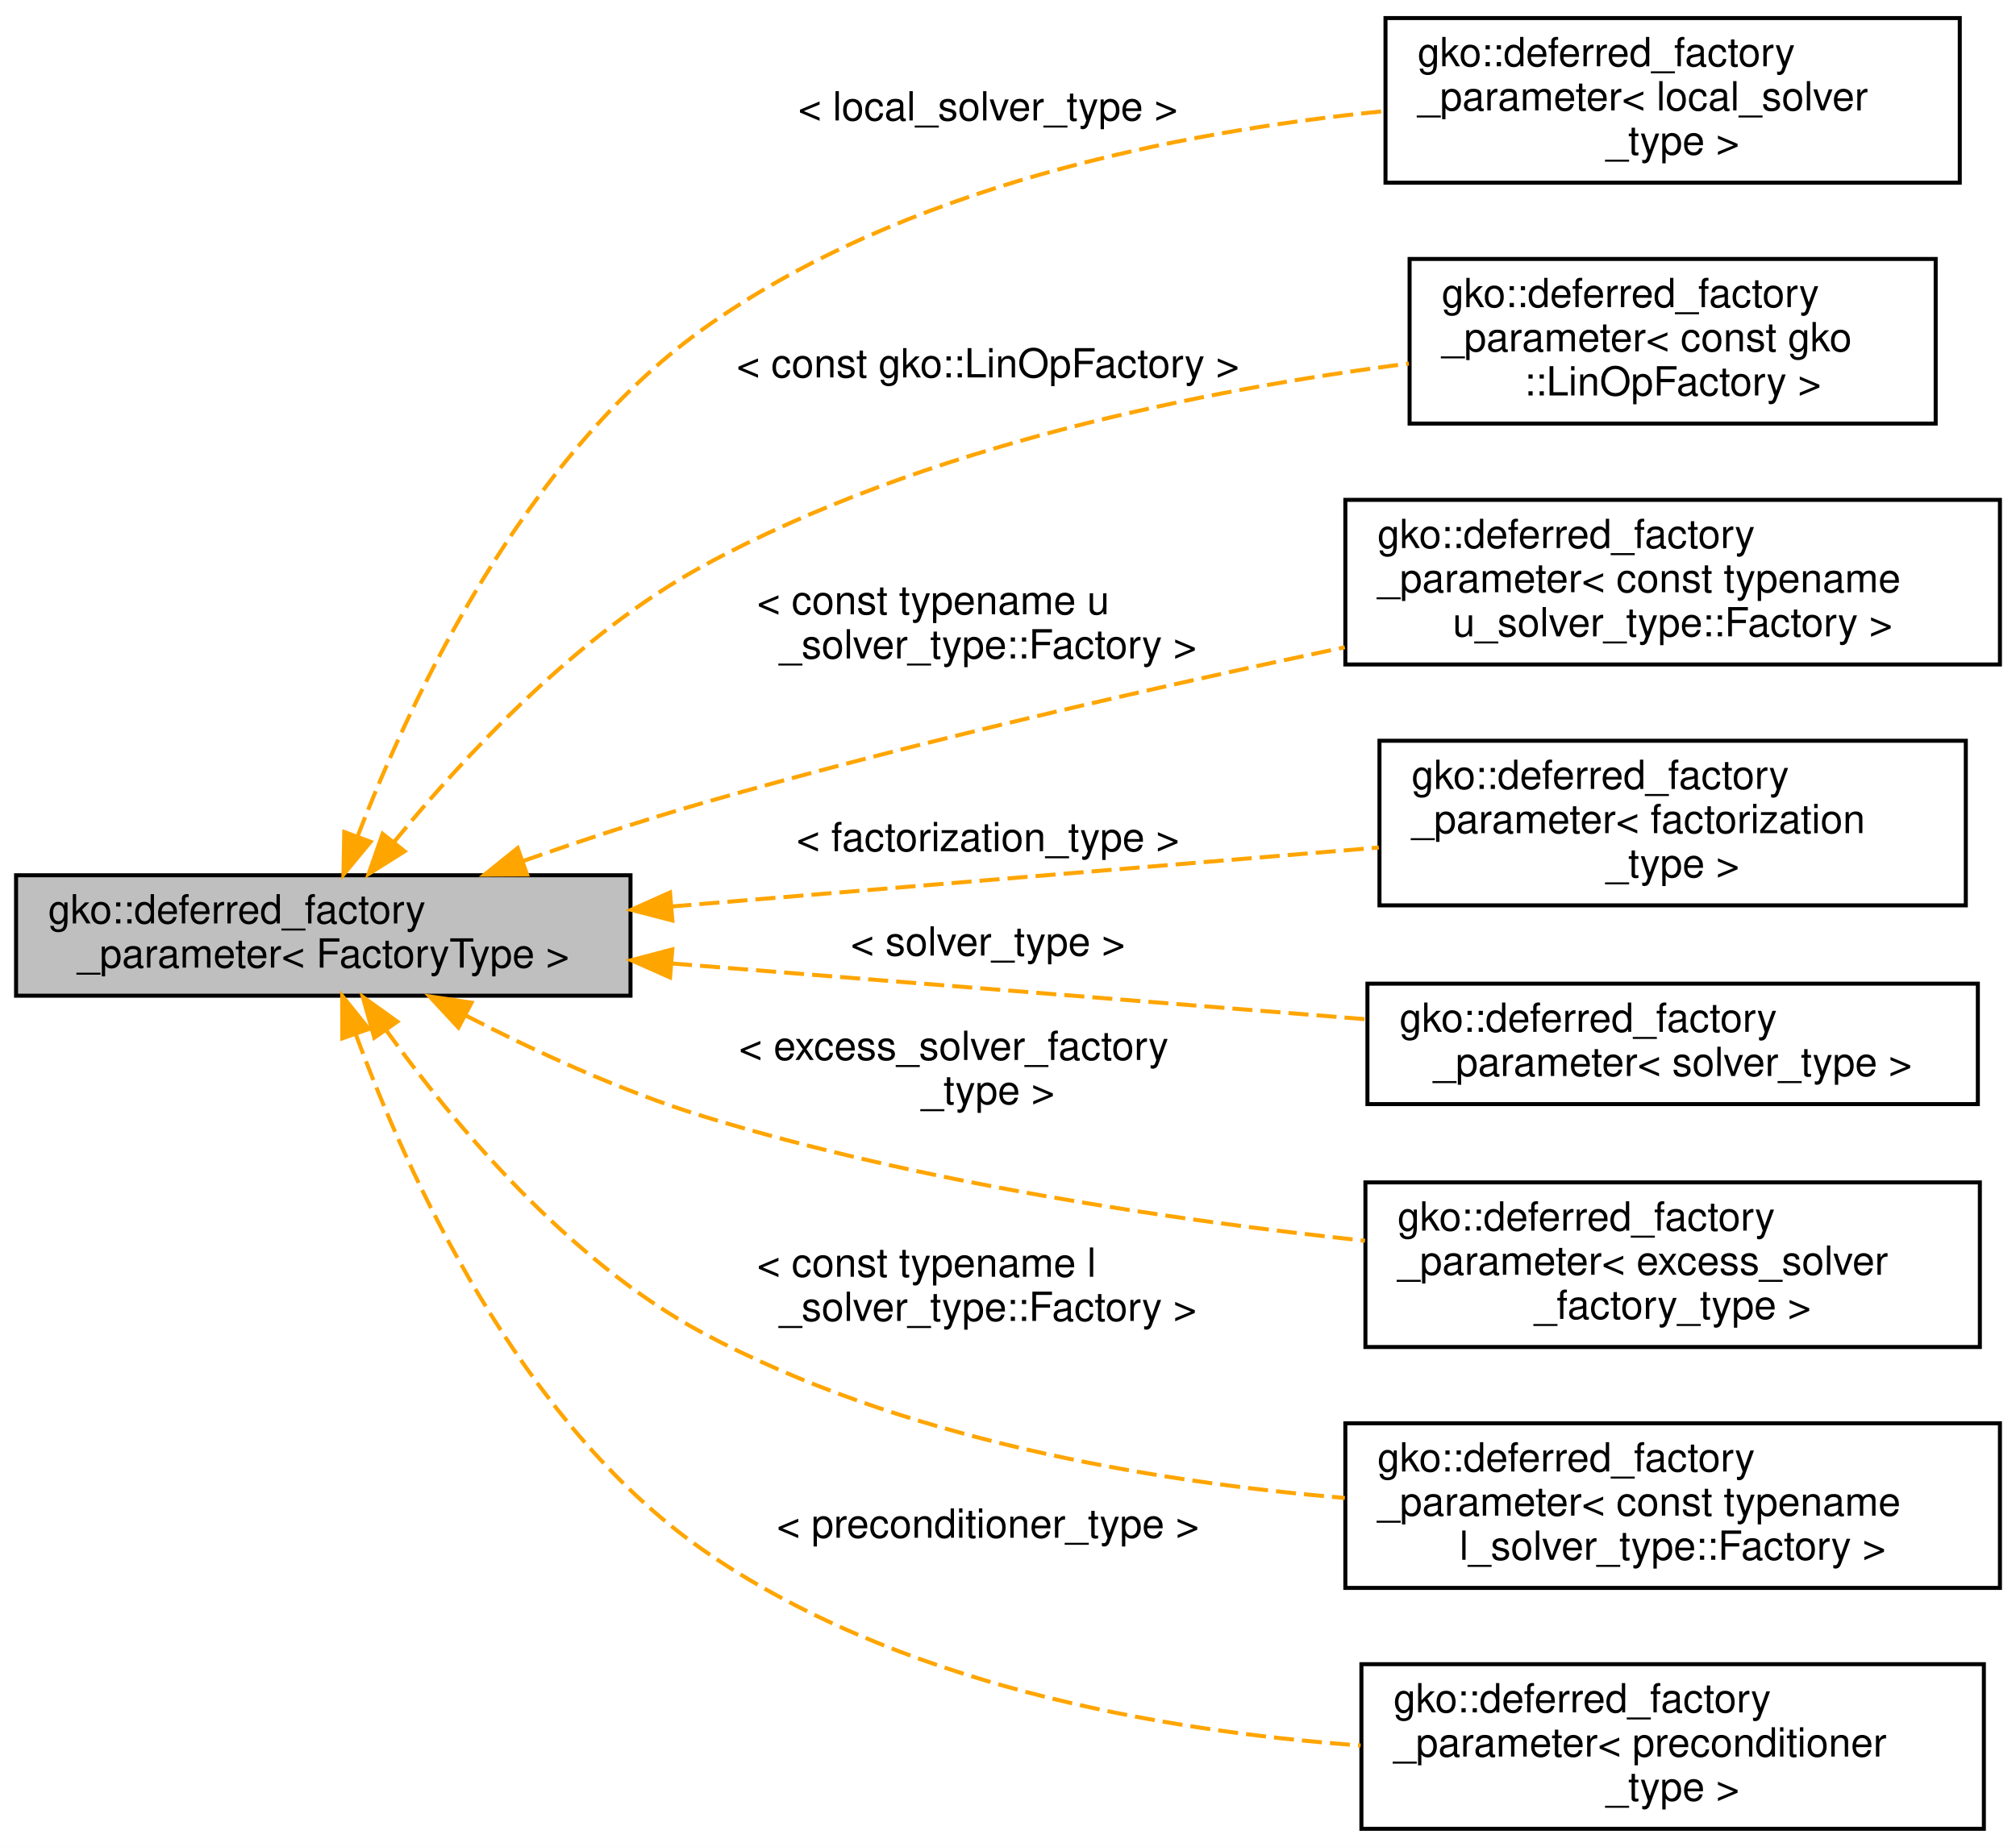
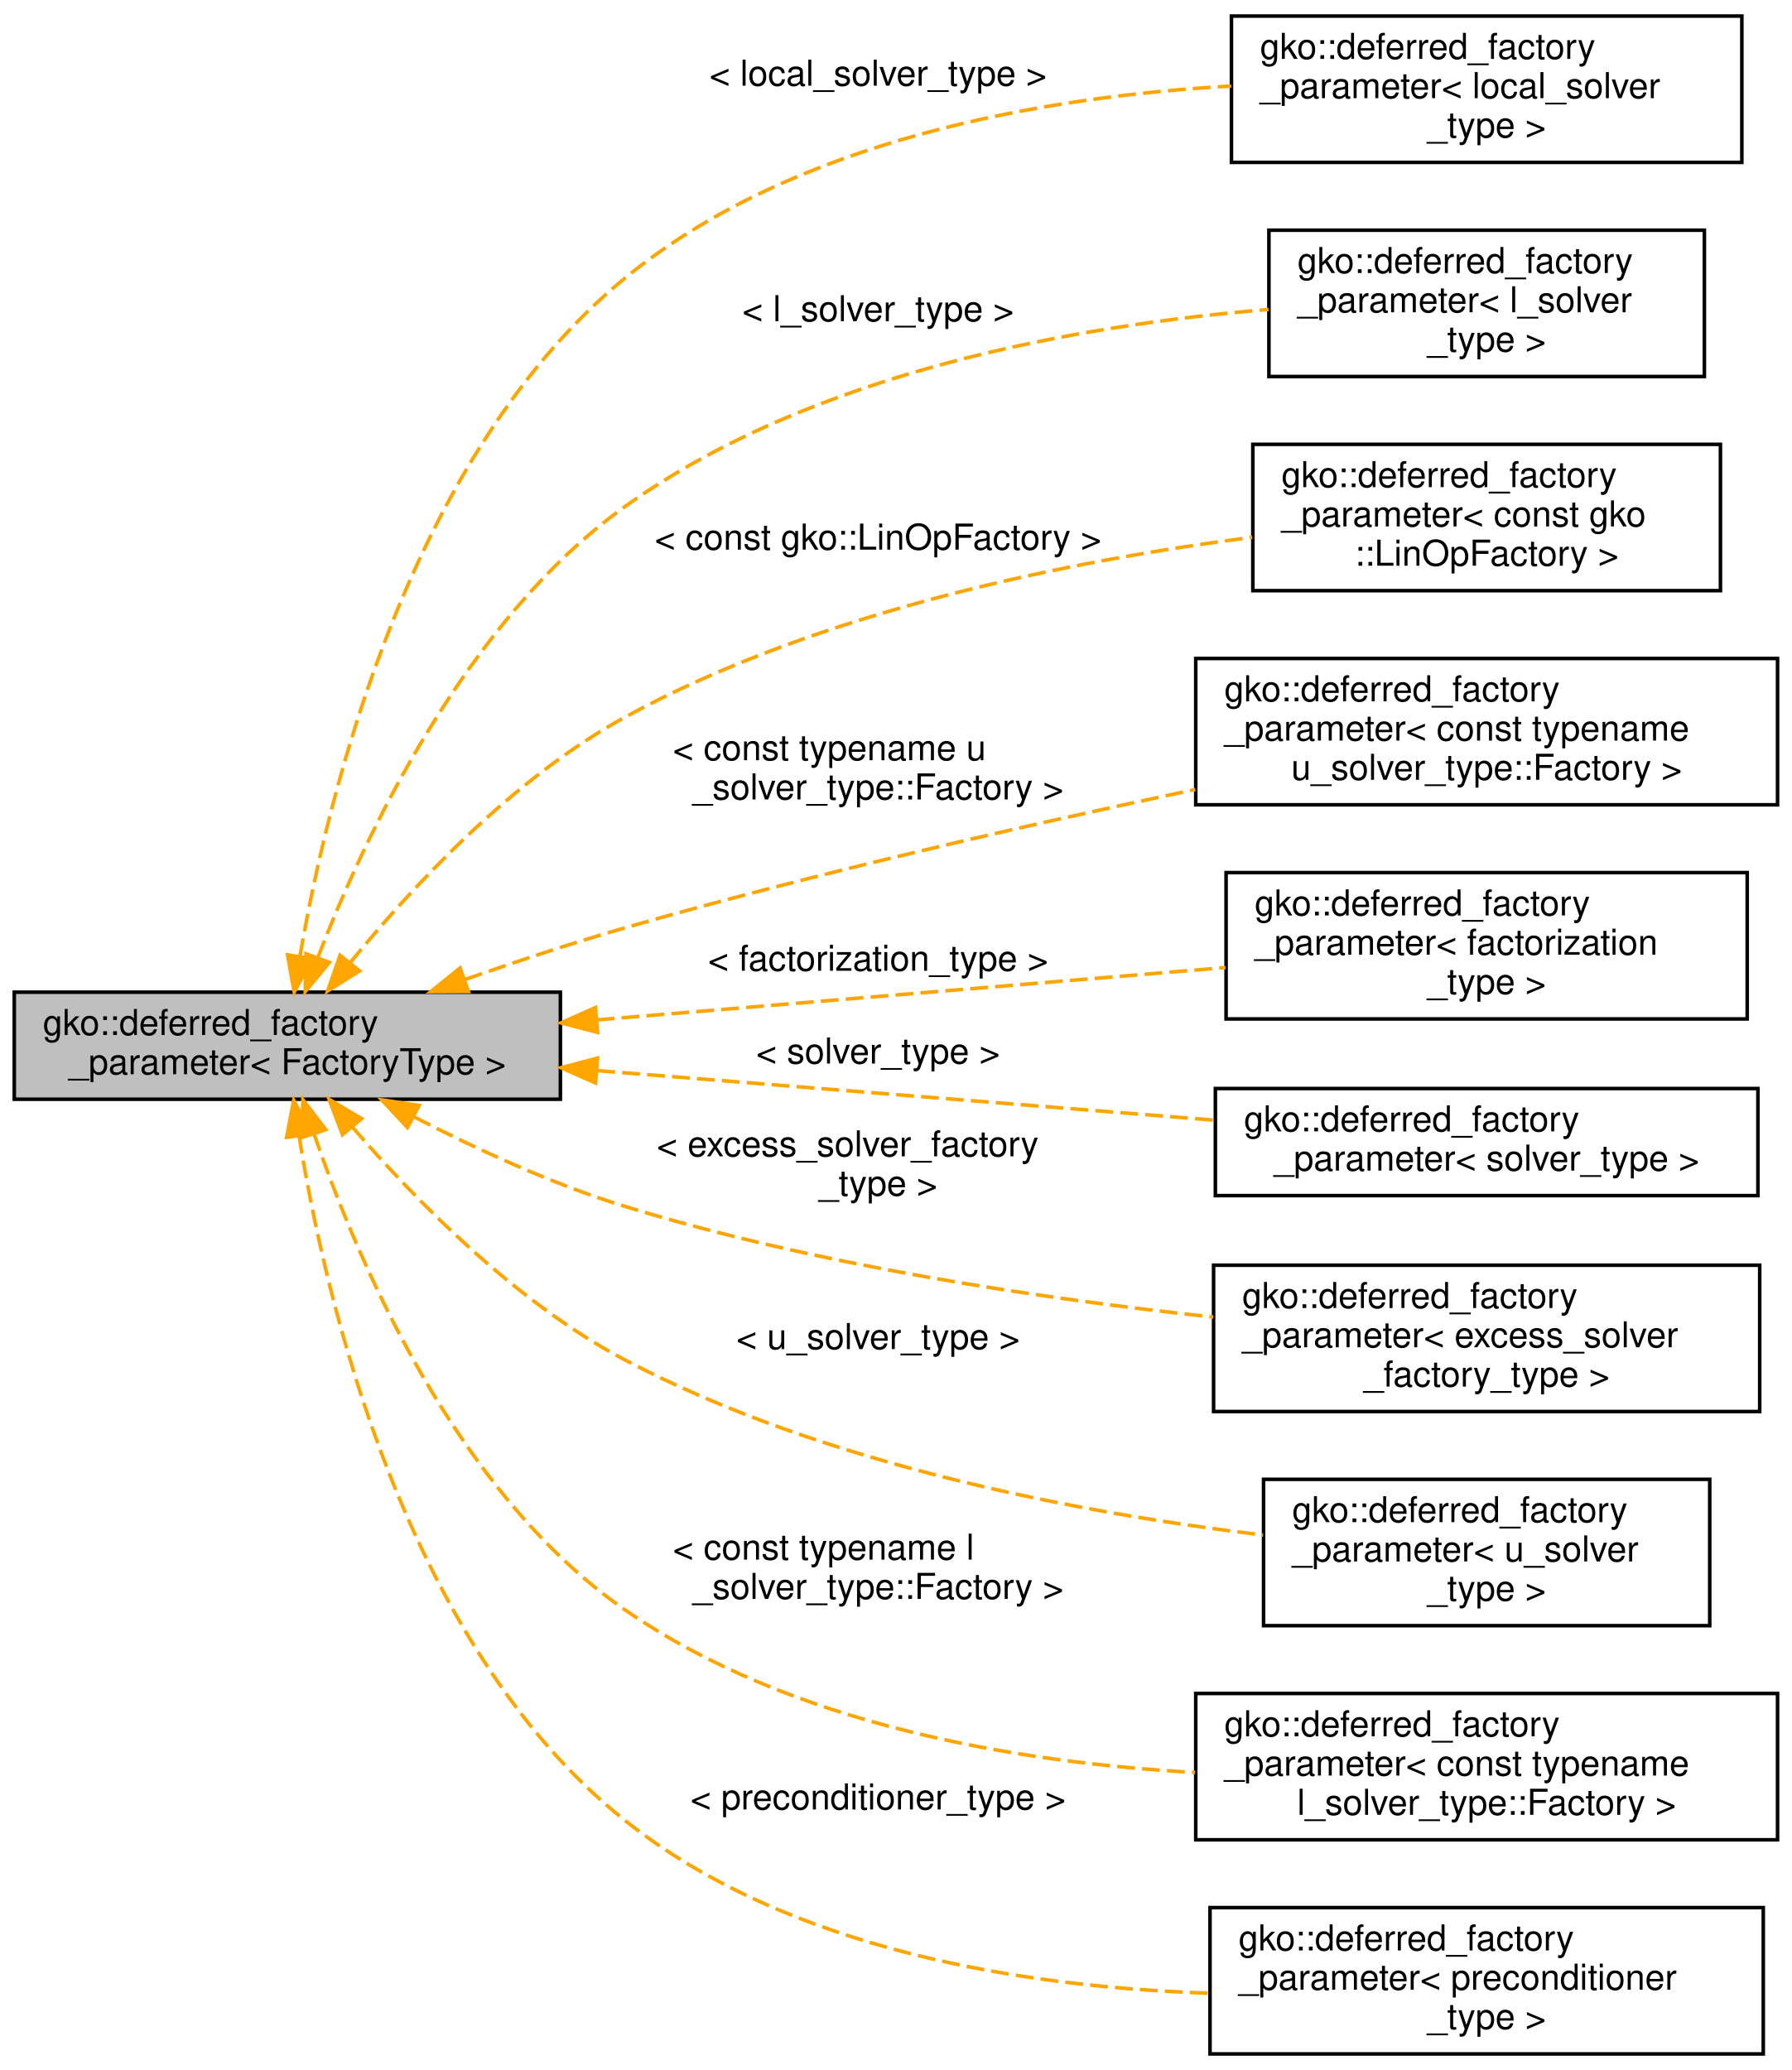
- <svg xmlns="http://www.w3.org/2000/svg" xmlns:xlink="http://www.w3.org/1999/xlink" width="502pt" height="460pt" viewBox="0.00 0.00 502.00 460.00">
-   <g id="graph0" class="graph" transform="scale(1 1) rotate(0) translate(4 456)">
-     <polygon fill="#ffffff" stroke="transparent" points="-4,4 -4,-456 498,-456 498,4 -4,4" />
+ <svg xmlns="http://www.w3.org/2000/svg" xmlns:xlink="http://www.w3.org/1999/xlink" width="502pt" height="580pt" viewBox="0.00 0.00 502.00 580.00">
+   <g id="graph0" class="graph" transform="scale(1 1) rotate(0) translate(4 576)">
+     <polygon fill="#ffffff" stroke="transparent" points="-4,4 -4,-576 498,-576 498,4 -4,4" />
    <g id="node1" class="node">
      <g id="a_node1">
        <a xlink:title="Represents a factory parameter of factory type that can either initialized by a pre-existing factory ...">
-           <polygon fill="#bfbfbf" stroke="#000000" points="0,-208 0,-238 153,-238 153,-208 0,-208" />
-           <text text-anchor="start" x="8" y="-226" font-family="Helvetica,sans-Serif" font-size="10.00" fill="#000000">gko::deferred_factory</text>
-           <text text-anchor="middle" x="76.5" y="-215" font-family="Helvetica,sans-Serif" font-size="10.00" fill="#000000">_parameter&lt; FactoryType &gt;</text>
+           <polygon fill="#bfbfbf" stroke="#000000" points="0,-268 0,-298 153,-298 153,-268 0,-268" />
+           <text text-anchor="start" x="8" y="-286" font-family="Helvetica,sans-Serif" font-size="10.00" fill="#000000">gko::deferred_factory</text>
+           <text text-anchor="middle" x="76.5" y="-275" font-family="Helvetica,sans-Serif" font-size="10.00" fill="#000000">_parameter&lt; FactoryType &gt;</text>
        </a>
      </g>
    </g>
    <g id="node2" class="node">
      <g id="a_node2">
        <a xlink:href="classgko_1_1deferred__factory__parameter.html" target="_top" xlink:title=" ">
-           <polygon fill="#ffffff" stroke="#000000" points="341,-410.5 341,-451.5 484,-451.5 484,-410.5 341,-410.5" />
-           <text text-anchor="start" x="349" y="-439.5" font-family="Helvetica,sans-Serif" font-size="10.00" fill="#000000">gko::deferred_factory</text>
-           <text text-anchor="start" x="349" y="-428.5" font-family="Helvetica,sans-Serif" font-size="10.00" fill="#000000">_parameter&lt; local_solver</text>
-           <text text-anchor="middle" x="412.5" y="-417.5" font-family="Helvetica,sans-Serif" font-size="10.00" fill="#000000">_type &gt;</text>
+           <polygon fill="#ffffff" stroke="#000000" points="341,-530.5 341,-571.5 484,-571.5 484,-530.5 341,-530.5" />
+           <text text-anchor="start" x="349" y="-559.5" font-family="Helvetica,sans-Serif" font-size="10.00" fill="#000000">gko::deferred_factory</text>
+           <text text-anchor="start" x="349" y="-548.5" font-family="Helvetica,sans-Serif" font-size="10.00" fill="#000000">_parameter&lt; local_solver</text>
+           <text text-anchor="middle" x="412.5" y="-537.5" font-family="Helvetica,sans-Serif" font-size="10.00" fill="#000000">_type &gt;</text>
        </a>
      </g>
    </g>
    <g id="edge1" class="edge">
-       <path fill="none" stroke="#ffa500" stroke-dasharray="5,2" d="M85.093,-247.797C98.164,-281.715 126.346,-342.007 171,-374 220.639,-409.565 289.35,-423.22 340.792,-428.325" />
-       <polygon fill="#ffa500" stroke="#ffa500" points="88.283,-246.334 81.52,-238.178 81.721,-248.771 88.283,-246.334" />
-       <text text-anchor="middle" x="242" y="-426" font-family="Helvetica,sans-Serif" font-size="10.00" fill="#000000"> &lt; local_solver_type &gt;</text>
+       <path fill="none" stroke="#ffa500" stroke-dasharray="5,2" d="M80.06,-308.162C87.86,-353.487 110.831,-448.707 171,-498 218.566,-536.968 288.517,-548.92 340.908,-551.89" />
+       <polygon fill="#ffa500" stroke="#ffa500" points="83.473,-307.339 78.428,-298.022 76.562,-308.451 83.473,-307.339" />
+       <text text-anchor="middle" x="242" y="-552" font-family="Helvetica,sans-Serif" font-size="10.00" fill="#000000"> &lt; local_solver_type &gt;</text>
    </g>
    <g id="node3" class="node">
      <g id="a_node3">
        <a xlink:href="classgko_1_1deferred__factory__parameter.html" target="_top" xlink:title=" ">
-           <polygon fill="#ffffff" stroke="#000000" points="347,-350.5 347,-391.5 478,-391.5 478,-350.5 347,-350.5" />
-           <text text-anchor="start" x="355" y="-379.5" font-family="Helvetica,sans-Serif" font-size="10.00" fill="#000000">gko::deferred_factory</text>
-           <text text-anchor="start" x="355" y="-368.5" font-family="Helvetica,sans-Serif" font-size="10.00" fill="#000000">_parameter&lt; const gko</text>
-           <text text-anchor="middle" x="412.5" y="-357.5" font-family="Helvetica,sans-Serif" font-size="10.00" fill="#000000">::LinOpFactory &gt;</text>
+           <polygon fill="#ffffff" stroke="#000000" points="351.5,-470.5 351.5,-511.5 473.5,-511.5 473.5,-470.5 351.5,-470.5" />
+           <text text-anchor="start" x="359.5" y="-499.5" font-family="Helvetica,sans-Serif" font-size="10.00" fill="#000000">gko::deferred_factory</text>
+           <text text-anchor="start" x="359.5" y="-488.5" font-family="Helvetica,sans-Serif" font-size="10.00" fill="#000000">_parameter&lt; l_solver</text>
+           <text text-anchor="middle" x="412.5" y="-477.5" font-family="Helvetica,sans-Serif" font-size="10.00" fill="#000000">_type &gt;</text>
        </a>
      </g>
    </g>
    <g id="edge2" class="edge">
-       <path fill="none" stroke="#ffa500" stroke-dasharray="5,2" d="M94.058,-246.204C111.325,-267.359 139.6,-297.849 171,-315 225.864,-344.967 296.215,-358.956 346.816,-365.452" />
-       <polygon fill="#ffa500" stroke="#ffa500" points="96.75,-243.967 87.782,-238.326 91.275,-248.328 96.75,-243.967" />
-       <text text-anchor="middle" x="242" y="-362" font-family="Helvetica,sans-Serif" font-size="10.00" fill="#000000"> &lt; const gko::LinOpFactory &gt;</text>
+       <path fill="none" stroke="#ffa500" stroke-dasharray="5,2" d="M85.093,-307.797C98.164,-341.715 126.346,-402.007 171,-434 224.141,-472.074 299.139,-485.038 351.409,-489.283" />
+       <polygon fill="#ffa500" stroke="#ffa500" points="88.283,-306.334 81.52,-298.178 81.721,-308.771 88.283,-306.334" />
+       <text text-anchor="middle" x="242" y="-486" font-family="Helvetica,sans-Serif" font-size="10.00" fill="#000000"> &lt; l_solver_type &gt;</text>
    </g>
    <g id="node4" class="node">
      <g id="a_node4">
        <a xlink:href="classgko_1_1deferred__factory__parameter.html" target="_top" xlink:title=" ">
-           <polygon fill="#ffffff" stroke="#000000" points="331,-290.5 331,-331.5 494,-331.5 494,-290.5 331,-290.5" />
-           <text text-anchor="start" x="339" y="-319.5" font-family="Helvetica,sans-Serif" font-size="10.00" fill="#000000">gko::deferred_factory</text>
-           <text text-anchor="start" x="339" y="-308.5" font-family="Helvetica,sans-Serif" font-size="10.00" fill="#000000">_parameter&lt; const typename</text>
-           <text text-anchor="middle" x="412.5" y="-297.5" font-family="Helvetica,sans-Serif" font-size="10.00" fill="#000000"> u_solver_type::Factory &gt;</text>
+           <polygon fill="#ffffff" stroke="#000000" points="347,-410.5 347,-451.5 478,-451.5 478,-410.5 347,-410.5" />
+           <text text-anchor="start" x="355" y="-439.5" font-family="Helvetica,sans-Serif" font-size="10.00" fill="#000000">gko::deferred_factory</text>
+           <text text-anchor="start" x="355" y="-428.5" font-family="Helvetica,sans-Serif" font-size="10.00" fill="#000000">_parameter&lt; const gko</text>
+           <text text-anchor="middle" x="412.5" y="-417.5" font-family="Helvetica,sans-Serif" font-size="10.00" fill="#000000">::LinOpFactory &gt;</text>
        </a>
      </g>
    </g>
    <g id="edge3" class="edge">
-       <path fill="none" stroke="#ffa500" stroke-dasharray="5,2" d="M126.311,-241.566C140.633,-246.584 156.345,-251.787 171,-256 223.691,-271.149 283.802,-284.851 330.87,-294.789" />
-       <polygon fill="#ffa500" stroke="#ffa500" points="127.243,-238.183 116.648,-238.136 124.901,-244.78 127.243,-238.183" />
-       <text text-anchor="start" x="184.5" y="-303" font-family="Helvetica,sans-Serif" font-size="10.00" fill="#000000"> &lt; const typename u</text>
-       <text text-anchor="middle" x="242" y="-292" font-family="Helvetica,sans-Serif" font-size="10.00" fill="#000000">_solver_type::Factory &gt;</text>
+       <path fill="none" stroke="#ffa500" stroke-dasharray="5,2" d="M94.058,-306.204C111.325,-327.359 139.6,-357.849 171,-375 225.864,-404.967 296.215,-418.956 346.816,-425.452" />
+       <polygon fill="#ffa500" stroke="#ffa500" points="96.75,-303.967 87.782,-298.326 91.275,-308.328 96.75,-303.967" />
+       <text text-anchor="middle" x="242" y="-422" font-family="Helvetica,sans-Serif" font-size="10.00" fill="#000000"> &lt; const gko::LinOpFactory &gt;</text>
    </g>
    <g id="node5" class="node">
      <g id="a_node5">
        <a xlink:href="classgko_1_1deferred__factory__parameter.html" target="_top" xlink:title=" ">
-           <polygon fill="#ffffff" stroke="#000000" points="339.5,-230.5 339.5,-271.5 485.5,-271.5 485.5,-230.5 339.5,-230.5" />
-           <text text-anchor="start" x="347.5" y="-259.5" font-family="Helvetica,sans-Serif" font-size="10.00" fill="#000000">gko::deferred_factory</text>
-           <text text-anchor="start" x="347.5" y="-248.5" font-family="Helvetica,sans-Serif" font-size="10.00" fill="#000000">_parameter&lt; factorization</text>
-           <text text-anchor="middle" x="412.5" y="-237.5" font-family="Helvetica,sans-Serif" font-size="10.00" fill="#000000">_type &gt;</text>
+           <polygon fill="#ffffff" stroke="#000000" points="331,-350.5 331,-391.5 494,-391.5 494,-350.5 331,-350.5" />
+           <text text-anchor="start" x="339" y="-379.5" font-family="Helvetica,sans-Serif" font-size="10.00" fill="#000000">gko::deferred_factory</text>
+           <text text-anchor="start" x="339" y="-368.5" font-family="Helvetica,sans-Serif" font-size="10.00" fill="#000000">_parameter&lt; const typename</text>
+           <text text-anchor="middle" x="412.5" y="-357.5" font-family="Helvetica,sans-Serif" font-size="10.00" fill="#000000"> u_solver_type::Factory &gt;</text>
        </a>
      </g>
    </g>
    <g id="edge4" class="edge">
-       <path fill="none" stroke="#ffa500" stroke-dasharray="5,2" d="M163.178,-230.223C217.791,-234.774 287.514,-240.584 339.335,-244.903" />
-       <polygon fill="#ffa500" stroke="#ffa500" points="163.42,-226.731 153.164,-229.389 162.839,-233.707 163.42,-226.731" />
-       <text text-anchor="middle" x="242" y="-244" font-family="Helvetica,sans-Serif" font-size="10.00" fill="#000000"> &lt; factorization_type &gt;</text>
+       <path fill="none" stroke="#ffa500" stroke-dasharray="5,2" d="M126.311,-301.566C140.633,-306.584 156.345,-311.787 171,-316 223.691,-331.149 283.802,-344.851 330.87,-354.789" />
+       <polygon fill="#ffa500" stroke="#ffa500" points="127.243,-298.183 116.648,-298.136 124.901,-304.78 127.243,-298.183" />
+       <text text-anchor="start" x="184.5" y="-363" font-family="Helvetica,sans-Serif" font-size="10.00" fill="#000000"> &lt; const typename u</text>
+       <text text-anchor="middle" x="242" y="-352" font-family="Helvetica,sans-Serif" font-size="10.00" fill="#000000">_solver_type::Factory &gt;</text>
    </g>
    <g id="node6" class="node">
      <g id="a_node6">
        <a xlink:href="classgko_1_1deferred__factory__parameter.html" target="_top" xlink:title=" ">
-           <polygon fill="#ffffff" stroke="#000000" points="336.5,-181 336.5,-211 488.5,-211 488.5,-181 336.5,-181" />
-           <text text-anchor="start" x="344.5" y="-199" font-family="Helvetica,sans-Serif" font-size="10.00" fill="#000000">gko::deferred_factory</text>
-           <text text-anchor="middle" x="412.5" y="-188" font-family="Helvetica,sans-Serif" font-size="10.00" fill="#000000">_parameter&lt; solver_type &gt;</text>
+           <polygon fill="#ffffff" stroke="#000000" points="339.5,-290.5 339.5,-331.5 485.5,-331.5 485.5,-290.5 339.5,-290.5" />
+           <text text-anchor="start" x="347.5" y="-319.5" font-family="Helvetica,sans-Serif" font-size="10.00" fill="#000000">gko::deferred_factory</text>
+           <text text-anchor="start" x="347.5" y="-308.5" font-family="Helvetica,sans-Serif" font-size="10.00" fill="#000000">_parameter&lt; factorization</text>
+           <text text-anchor="middle" x="412.5" y="-297.5" font-family="Helvetica,sans-Serif" font-size="10.00" fill="#000000">_type &gt;</text>
        </a>
      </g>
    </g>
    <g id="edge5" class="edge">
-       <path fill="none" stroke="#ffa500" stroke-dasharray="5,2" d="M163.335,-216.022C216.919,-211.716 285.003,-206.245 336.455,-202.111" />
-       <polygon fill="#ffa500" stroke="#ffa500" points="162.851,-212.55 153.164,-216.839 163.412,-219.527 162.851,-212.55" />
-       <text text-anchor="middle" x="242" y="-218" font-family="Helvetica,sans-Serif" font-size="10.00" fill="#000000"> &lt; solver_type &gt;</text>
+       <path fill="none" stroke="#ffa500" stroke-dasharray="5,2" d="M163.178,-290.223C217.791,-294.774 287.514,-300.584 339.335,-304.903" />
+       <polygon fill="#ffa500" stroke="#ffa500" points="163.42,-286.731 153.164,-289.389 162.839,-293.707 163.42,-286.731" />
+       <text text-anchor="middle" x="242" y="-304" font-family="Helvetica,sans-Serif" font-size="10.00" fill="#000000"> &lt; factorization_type &gt;</text>
    </g>
    <g id="node7" class="node">
      <g id="a_node7">
        <a xlink:href="classgko_1_1deferred__factory__parameter.html" target="_top" xlink:title=" ">
-           <polygon fill="#ffffff" stroke="#000000" points="336,-120.5 336,-161.5 489,-161.5 489,-120.5 336,-120.5" />
-           <text text-anchor="start" x="344" y="-149.5" font-family="Helvetica,sans-Serif" font-size="10.00" fill="#000000">gko::deferred_factory</text>
-           <text text-anchor="start" x="344" y="-138.5" font-family="Helvetica,sans-Serif" font-size="10.00" fill="#000000">_parameter&lt; excess_solver</text>
-           <text text-anchor="middle" x="412.5" y="-127.5" font-family="Helvetica,sans-Serif" font-size="10.00" fill="#000000">_factory_type &gt;</text>
+           <polygon fill="#ffffff" stroke="#000000" points="336.5,-241 336.5,-271 488.5,-271 488.5,-241 336.5,-241" />
+           <text text-anchor="start" x="344.5" y="-259" font-family="Helvetica,sans-Serif" font-size="10.00" fill="#000000">gko::deferred_factory</text>
+           <text text-anchor="middle" x="412.5" y="-248" font-family="Helvetica,sans-Serif" font-size="10.00" fill="#000000">_parameter&lt; solver_type &gt;</text>
        </a>
      </g>
    </g>
    <g id="edge6" class="edge">
-       <path fill="none" stroke="#ffa500" stroke-dasharray="5,2" d="M112.102,-203.003C129.399,-194.088 150.776,-184.217 171,-178 224.822,-161.456 287.764,-152.12 335.895,-146.966" />
-       <polygon fill="#ffa500" stroke="#ffa500" points="110.161,-200.069 102.946,-207.828 113.425,-206.262 110.161,-200.069" />
-       <text text-anchor="start" x="180" y="-192" font-family="Helvetica,sans-Serif" font-size="10.00" fill="#000000"> &lt; excess_solver_factory</text>
-       <text text-anchor="middle" x="242" y="-181" font-family="Helvetica,sans-Serif" font-size="10.00" fill="#000000">_type &gt;</text>
+       <path fill="none" stroke="#ffa500" stroke-dasharray="5,2" d="M163.335,-276.022C216.919,-271.716 285.003,-266.245 336.455,-262.111" />
+       <polygon fill="#ffa500" stroke="#ffa500" points="162.851,-272.55 153.164,-276.839 163.412,-279.527 162.851,-272.55" />
+       <text text-anchor="middle" x="242" y="-278" font-family="Helvetica,sans-Serif" font-size="10.00" fill="#000000"> &lt; solver_type &gt;</text>
    </g>
    <g id="node8" class="node">
      <g id="a_node8">
+         <a xlink:href="classgko_1_1deferred__factory__parameter.html" target="_top" xlink:title=" ">
+           <polygon fill="#ffffff" stroke="#000000" points="336,-180.5 336,-221.5 489,-221.5 489,-180.5 336,-180.5" />
+           <text text-anchor="start" x="344" y="-209.5" font-family="Helvetica,sans-Serif" font-size="10.00" fill="#000000">gko::deferred_factory</text>
+           <text text-anchor="start" x="344" y="-198.5" font-family="Helvetica,sans-Serif" font-size="10.00" fill="#000000">_parameter&lt; excess_solver</text>
+           <text text-anchor="middle" x="412.5" y="-187.5" font-family="Helvetica,sans-Serif" font-size="10.00" fill="#000000">_factory_type &gt;</text>
+         </a>
+       </g>
+     </g>
+     <g id="edge7" class="edge">
+       <path fill="none" stroke="#ffa500" stroke-dasharray="5,2" d="M112.102,-263.003C129.399,-254.088 150.776,-244.217 171,-238 224.822,-221.456 287.764,-212.12 335.895,-206.966" />
+       <polygon fill="#ffa500" stroke="#ffa500" points="110.161,-260.069 102.946,-267.828 113.425,-266.262 110.161,-260.069" />
+       <text text-anchor="start" x="180" y="-252" font-family="Helvetica,sans-Serif" font-size="10.00" fill="#000000"> &lt; excess_solver_factory</text>
+       <text text-anchor="middle" x="242" y="-241" font-family="Helvetica,sans-Serif" font-size="10.00" fill="#000000">_type &gt;</text>
+     </g>
+     <g id="node9" class="node">
+       <g id="a_node9">
+         <a xlink:href="classgko_1_1deferred__factory__parameter.html" target="_top" xlink:title=" ">
+           <polygon fill="#ffffff" stroke="#000000" points="350,-120.5 350,-161.5 475,-161.5 475,-120.5 350,-120.5" />
+           <text text-anchor="start" x="358" y="-149.5" font-family="Helvetica,sans-Serif" font-size="10.00" fill="#000000">gko::deferred_factory</text>
+           <text text-anchor="start" x="358" y="-138.5" font-family="Helvetica,sans-Serif" font-size="10.00" fill="#000000">_parameter&lt; u_solver</text>
+           <text text-anchor="middle" x="412.5" y="-127.5" font-family="Helvetica,sans-Serif" font-size="10.00" fill="#000000">_type &gt;</text>
+         </a>
+       </g>
+     </g>
+     <g id="edge8" class="edge">
+       <path fill="none" stroke="#ffa500" stroke-dasharray="5,2" d="M94.771,-260.156C112.213,-239.924 140.319,-211.164 171,-195 227.255,-165.363 299.181,-151.945 349.857,-145.899" />
+       <polygon fill="#ffa500" stroke="#ffa500" points="91.951,-258.072 88.191,-267.978 97.307,-262.579 91.951,-258.072" />
+       <text text-anchor="middle" x="242" y="-198" font-family="Helvetica,sans-Serif" font-size="10.00" fill="#000000"> &lt; u_solver_type &gt;</text>
+     </g>
+     <g id="node10" class="node">
+       <g id="a_node10">
        <a xlink:href="classgko_1_1deferred__factory__parameter.html" target="_top" xlink:title=" ">
          <polygon fill="#ffffff" stroke="#000000" points="331,-60.5 331,-101.5 494,-101.5 494,-60.5 331,-60.5" />
          <text text-anchor="start" x="339" y="-89.5" font-family="Helvetica,sans-Serif" font-size="10.00" fill="#000000">gko::deferred_factory</text>
          <text text-anchor="start" x="339" y="-78.5" font-family="Helvetica,sans-Serif" font-size="10.00" fill="#000000">_parameter&lt; const typename</text>
          <text text-anchor="middle" x="412.5" y="-67.5" font-family="Helvetica,sans-Serif" font-size="10.00" fill="#000000"> l_solver_type::Factory &gt;</text>
        </a>
      </g>
    </g>
-     <g id="edge7" class="edge">
-       <path fill="none" stroke="#ffa500" stroke-dasharray="5,2" d="M92.112,-199.473C108.784,-176.364 137.396,-142.029 171,-124 220.066,-97.675 282.009,-87.024 330.876,-82.903" />
-       <polygon fill="#ffa500" stroke="#ffa500" points="89.202,-197.527 86.322,-207.722 94.932,-201.548 89.202,-197.527" />
-       <text text-anchor="start" x="184.5" y="-138" font-family="Helvetica,sans-Serif" font-size="10.00" fill="#000000"> &lt; const typename l</text>
-       <text text-anchor="middle" x="242" y="-127" font-family="Helvetica,sans-Serif" font-size="10.00" fill="#000000">_solver_type::Factory &gt;</text>
+     <g id="edge9" class="edge">
+       <path fill="none" stroke="#ffa500" stroke-dasharray="5,2" d="M83.995,-258.282C96.139,-222.721 123.657,-157.808 171,-125 217.5,-92.776 280.714,-82.141 330.803,-79.369" />
+       <polygon fill="#ffa500" stroke="#ffa500" points="80.633,-257.302 80.844,-267.895 87.285,-259.483 80.633,-257.302" />
+       <text text-anchor="start" x="184.5" y="-139" font-family="Helvetica,sans-Serif" font-size="10.00" fill="#000000"> &lt; const typename l</text>
+       <text text-anchor="middle" x="242" y="-128" font-family="Helvetica,sans-Serif" font-size="10.00" fill="#000000">_solver_type::Factory &gt;</text>
    </g>
-     <g id="node9" class="node">
-       <g id="a_node9">
+     <g id="node11" class="node">
+       <g id="a_node11">
        <a xlink:href="classgko_1_1deferred__factory__parameter.html" target="_top" xlink:title=" ">
          <polygon fill="#ffffff" stroke="#000000" points="335,-.5 335,-41.5 490,-41.5 490,-.5 335,-.5" />
          <text text-anchor="start" x="343" y="-29.5" font-family="Helvetica,sans-Serif" font-size="10.00" fill="#000000">gko::deferred_factory</text>
          <text text-anchor="start" x="343" y="-18.5" font-family="Helvetica,sans-Serif" font-size="10.00" fill="#000000">_parameter&lt; preconditioner</text>
          <text text-anchor="middle" x="412.5" y="-7.5" font-family="Helvetica,sans-Serif" font-size="10.00" fill="#000000">_type &gt;</text>
        </a>
      </g>
    </g>
-     <g id="edge8" class="edge">
-       <path fill="none" stroke="#ffa500" stroke-dasharray="5,2" d="M84.663,-198.205C97.367,-163.705 125.277,-101.878 171,-70 218.816,-36.663 284.142,-24.932 334.796,-21.251" />
-       <polygon fill="#ffa500" stroke="#ffa500" points="81.243,-197.376 81.205,-207.971 87.842,-199.712 81.243,-197.376" />
-       <text text-anchor="middle" x="242" y="-73" font-family="Helvetica,sans-Serif" font-size="10.00" fill="#000000"> &lt; preconditioner_type &gt;</text>
+     <g id="edge10" class="edge">
+       <path fill="none" stroke="#ffa500" stroke-dasharray="5,2" d="M79.785,-257.712C87.169,-211.787 109.532,-114.914 171,-66 216.97,-29.419 283.391,-19.176 334.945,-17.519" />
+       <polygon fill="#ffa500" stroke="#ffa500" points="76.306,-257.316 78.286,-267.724 83.229,-258.353 76.306,-257.316" />
+       <text text-anchor="middle" x="242" y="-69" font-family="Helvetica,sans-Serif" font-size="10.00" fill="#000000"> &lt; preconditioner_type &gt;</text>
    </g>
  </g>
</svg>
